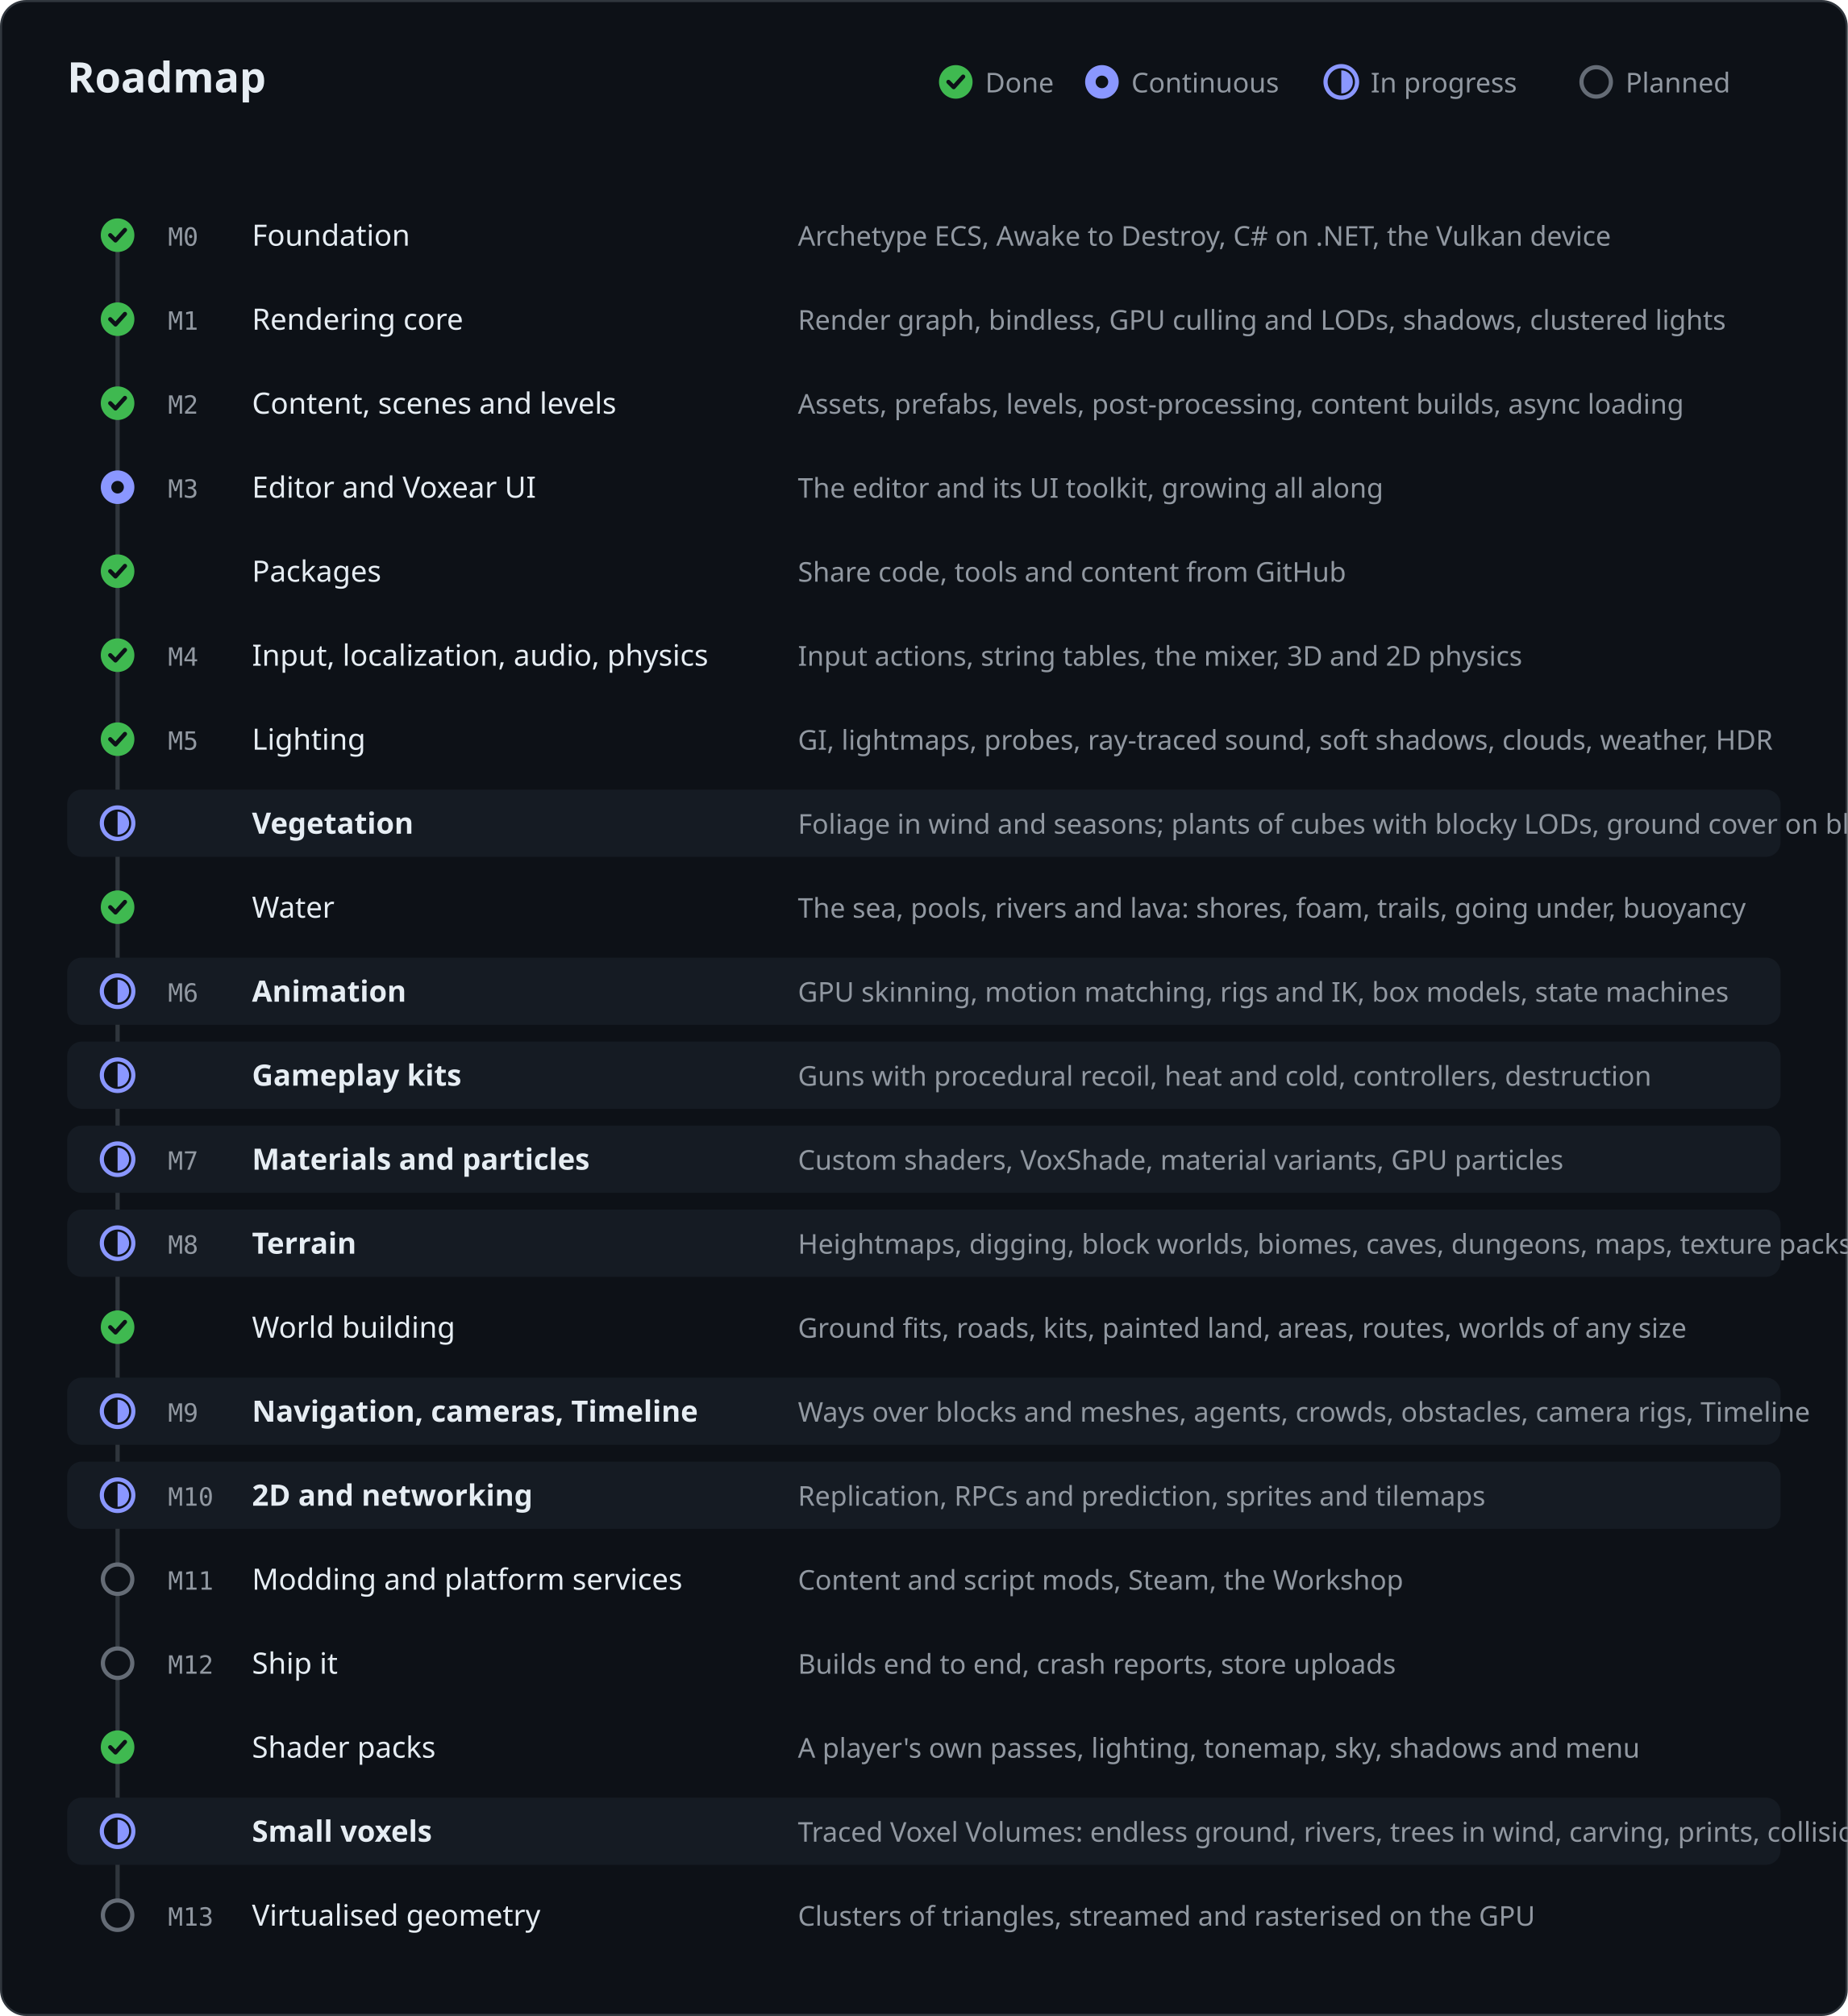
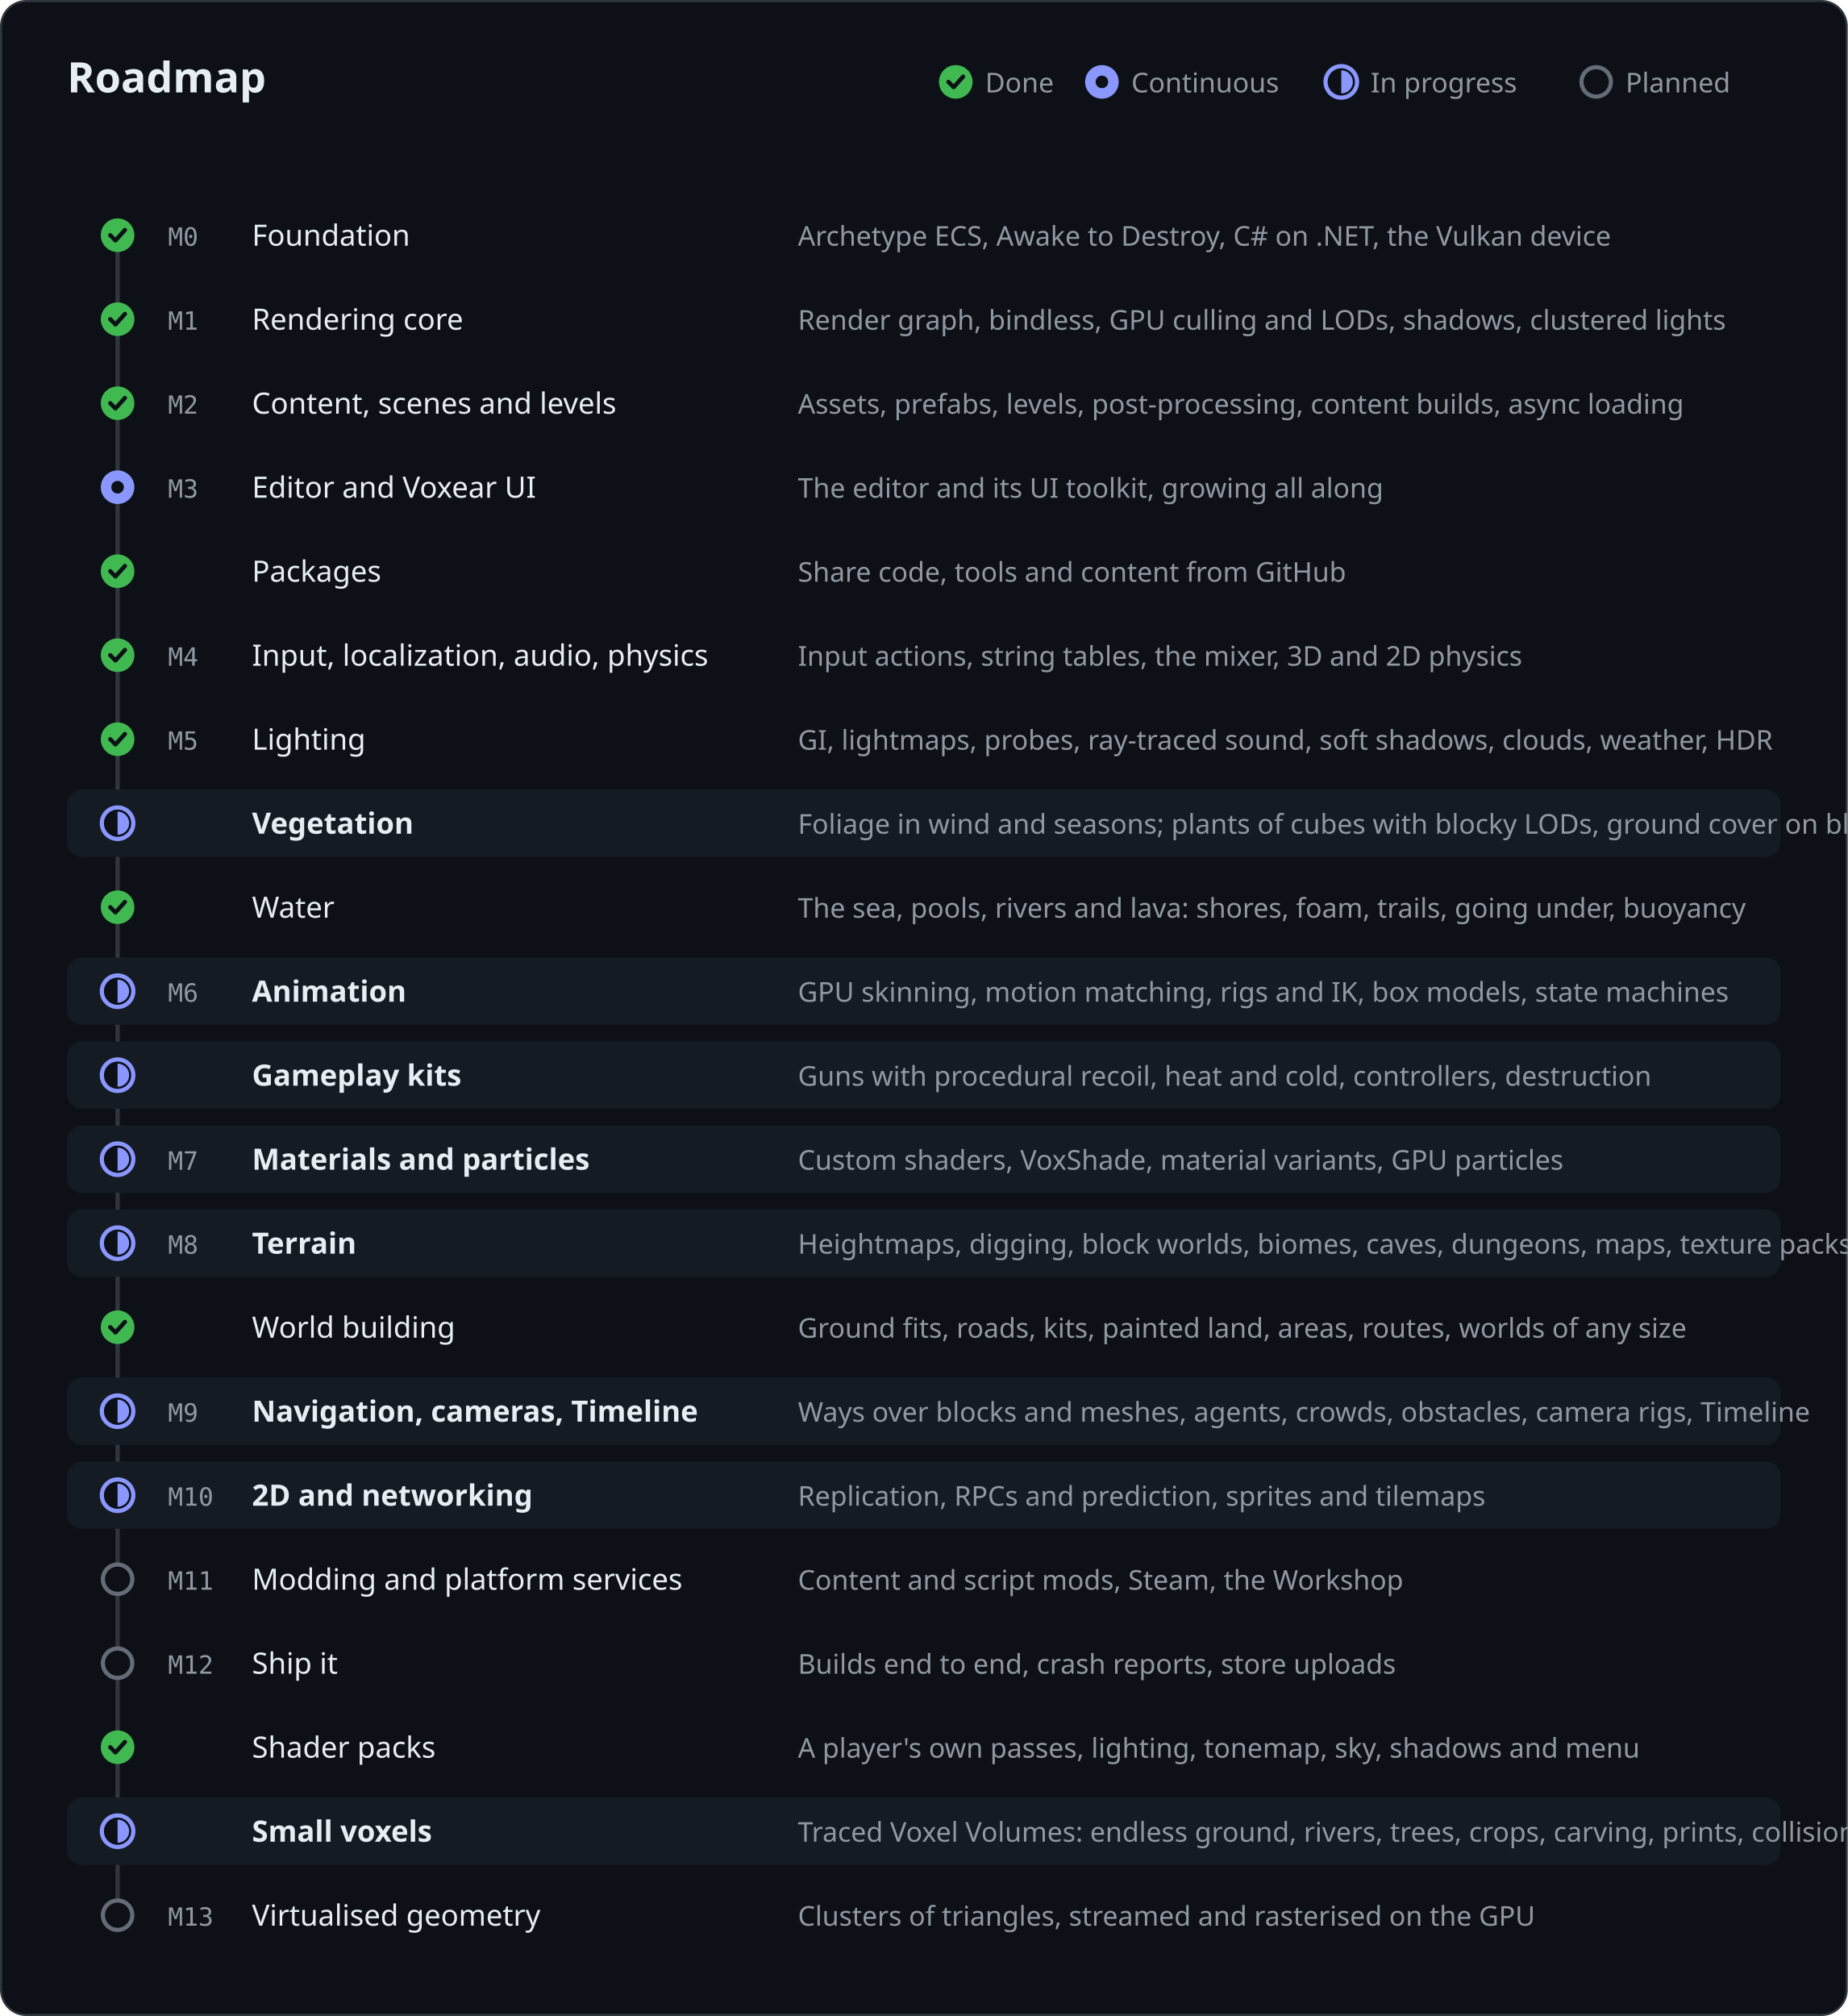
<svg xmlns="http://www.w3.org/2000/svg" width="880" height="960" viewBox="0 0 880 960" role="img" aria-label="Voxear roadmap">
  <rect x="0.5" y="0.5" width="879" height="959" rx="12" fill="#0d1117" stroke="#30363d" />
  <text x="32" y="44" font-family="-apple-system, BlinkMacSystemFont, 'Segoe UI', 'Noto Sans', Helvetica, Arial, sans-serif" font-size="20" font-weight="600" fill="#e6edf3">Roadmap</text>
  <circle cx="760.2" cy="39" r="7" fill="#0d1117" stroke="#656c76" stroke-width="2" />
  <text x="774.2" y="44" font-family="-apple-system, BlinkMacSystemFont, 'Segoe UI', 'Noto Sans', Helvetica, Arial, sans-serif" font-size="13" fill="#9198a1">Planned</text>
  <circle cx="638.8" cy="39" r="7.5" fill="#0d1117" stroke="#8a97ff" stroke-width="2" />
  <path d="M638.8 33.5 a5.5 5.5 0 0 1 0 11 z" fill="#8a97ff" />
  <text x="652.8" y="44" font-family="-apple-system, BlinkMacSystemFont, 'Segoe UI', 'Noto Sans', Helvetica, Arial, sans-serif" font-size="13" fill="#9198a1">In progress</text>
  <circle cx="524.8" cy="39" r="8" fill="#8a97ff" />
  <circle cx="524.8" cy="39" r="3" fill="#0d1117" />
  <text x="538.8" y="44" font-family="-apple-system, BlinkMacSystemFont, 'Segoe UI', 'Noto Sans', Helvetica, Arial, sans-serif" font-size="13" fill="#9198a1">Continuous</text>
  <circle cx="455.2" cy="39" r="8" fill="#3fb950" />
  <path d="M451.7 39 l2.5 2.5 l4.5-5" fill="none" stroke="#0d1117" stroke-width="2" stroke-linecap="round" stroke-linejoin="round" />
  <text x="469.2" y="44" font-family="-apple-system, BlinkMacSystemFont, 'Segoe UI', 'Noto Sans', Helvetica, Arial, sans-serif" font-size="13" fill="#9198a1">Done</text>
  <line x1="56" y1="112" x2="56" y2="912" stroke="#30363d" stroke-width="2" />
  <circle cx="56" cy="112" r="8" fill="#3fb950" />
  <path d="M52.5 112 l2.5 2.5 l4.5-5" fill="none" stroke="#0d1117" stroke-width="2" stroke-linecap="round" stroke-linejoin="round" />
  <text x="80" y="117" font-family="ui-monospace, SFMono-Regular, 'SF Mono', Menlo, Consolas, monospace" font-size="12" fill="#9198a1">M0</text>
  <text x="120" y="117" font-family="-apple-system, BlinkMacSystemFont, 'Segoe UI', 'Noto Sans', Helvetica, Arial, sans-serif" font-size="14" font-weight="500" fill="#e6edf3">Foundation</text>
  <text x="380" y="117" font-family="-apple-system, BlinkMacSystemFont, 'Segoe UI', 'Noto Sans', Helvetica, Arial, sans-serif" font-size="13" fill="#9198a1">Archetype ECS, Awake to Destroy, C# on .NET, the Vulkan device</text>
  <circle cx="56" cy="152" r="8" fill="#3fb950" />
  <path d="M52.5 152 l2.5 2.5 l4.5-5" fill="none" stroke="#0d1117" stroke-width="2" stroke-linecap="round" stroke-linejoin="round" />
  <text x="80" y="157" font-family="ui-monospace, SFMono-Regular, 'SF Mono', Menlo, Consolas, monospace" font-size="12" fill="#9198a1">M1</text>
  <text x="120" y="157" font-family="-apple-system, BlinkMacSystemFont, 'Segoe UI', 'Noto Sans', Helvetica, Arial, sans-serif" font-size="14" font-weight="500" fill="#e6edf3">Rendering core</text>
  <text x="380" y="157" font-family="-apple-system, BlinkMacSystemFont, 'Segoe UI', 'Noto Sans', Helvetica, Arial, sans-serif" font-size="13" fill="#9198a1">Render graph, bindless, GPU culling and LODs, shadows, clustered lights</text>
  <circle cx="56" cy="192" r="8" fill="#3fb950" />
  <path d="M52.5 192 l2.5 2.5 l4.5-5" fill="none" stroke="#0d1117" stroke-width="2" stroke-linecap="round" stroke-linejoin="round" />
  <text x="80" y="197" font-family="ui-monospace, SFMono-Regular, 'SF Mono', Menlo, Consolas, monospace" font-size="12" fill="#9198a1">M2</text>
  <text x="120" y="197" font-family="-apple-system, BlinkMacSystemFont, 'Segoe UI', 'Noto Sans', Helvetica, Arial, sans-serif" font-size="14" font-weight="500" fill="#e6edf3">Content, scenes and levels</text>
  <text x="380" y="197" font-family="-apple-system, BlinkMacSystemFont, 'Segoe UI', 'Noto Sans', Helvetica, Arial, sans-serif" font-size="13" fill="#9198a1">Assets, prefabs, levels, post-processing, content builds, async loading</text>
  <circle cx="56" cy="232" r="8" fill="#8a97ff" />
  <circle cx="56" cy="232" r="3" fill="#0d1117" />
  <text x="80" y="237" font-family="ui-monospace, SFMono-Regular, 'SF Mono', Menlo, Consolas, monospace" font-size="12" fill="#9198a1">M3</text>
  <text x="120" y="237" font-family="-apple-system, BlinkMacSystemFont, 'Segoe UI', 'Noto Sans', Helvetica, Arial, sans-serif" font-size="14" font-weight="500" fill="#e6edf3">Editor and Voxear UI</text>
  <text x="380" y="237" font-family="-apple-system, BlinkMacSystemFont, 'Segoe UI', 'Noto Sans', Helvetica, Arial, sans-serif" font-size="13" fill="#9198a1">The editor and its UI toolkit, growing all along</text>
  <circle cx="56" cy="272" r="8" fill="#3fb950" />
  <path d="M52.5 272 l2.5 2.5 l4.5-5" fill="none" stroke="#0d1117" stroke-width="2" stroke-linecap="round" stroke-linejoin="round" />
  <text x="80" y="277" font-family="ui-monospace, SFMono-Regular, 'SF Mono', Menlo, Consolas, monospace" font-size="12" fill="#9198a1" />
  <text x="120" y="277" font-family="-apple-system, BlinkMacSystemFont, 'Segoe UI', 'Noto Sans', Helvetica, Arial, sans-serif" font-size="14" font-weight="500" fill="#e6edf3">Packages</text>
  <text x="380" y="277" font-family="-apple-system, BlinkMacSystemFont, 'Segoe UI', 'Noto Sans', Helvetica, Arial, sans-serif" font-size="13" fill="#9198a1">Share code, tools and content from GitHub</text>
  <circle cx="56" cy="312" r="8" fill="#3fb950" />
  <path d="M52.5 312 l2.5 2.5 l4.5-5" fill="none" stroke="#0d1117" stroke-width="2" stroke-linecap="round" stroke-linejoin="round" />
  <text x="80" y="317" font-family="ui-monospace, SFMono-Regular, 'SF Mono', Menlo, Consolas, monospace" font-size="12" fill="#9198a1">M4</text>
  <text x="120" y="317" font-family="-apple-system, BlinkMacSystemFont, 'Segoe UI', 'Noto Sans', Helvetica, Arial, sans-serif" font-size="14" font-weight="500" fill="#e6edf3">Input, localization, audio, physics</text>
  <text x="380" y="317" font-family="-apple-system, BlinkMacSystemFont, 'Segoe UI', 'Noto Sans', Helvetica, Arial, sans-serif" font-size="13" fill="#9198a1">Input actions, string tables, the mixer, 3D and 2D physics</text>
  <circle cx="56" cy="352" r="8" fill="#3fb950" />
  <path d="M52.5 352 l2.5 2.5 l4.5-5" fill="none" stroke="#0d1117" stroke-width="2" stroke-linecap="round" stroke-linejoin="round" />
  <text x="80" y="357" font-family="ui-monospace, SFMono-Regular, 'SF Mono', Menlo, Consolas, monospace" font-size="12" fill="#9198a1">M5</text>
  <text x="120" y="357" font-family="-apple-system, BlinkMacSystemFont, 'Segoe UI', 'Noto Sans', Helvetica, Arial, sans-serif" font-size="14" font-weight="500" fill="#e6edf3">Lighting</text>
  <text x="380" y="357" font-family="-apple-system, BlinkMacSystemFont, 'Segoe UI', 'Noto Sans', Helvetica, Arial, sans-serif" font-size="13" fill="#9198a1">GI, lightmaps, probes, ray-traced sound, soft shadows, clouds, weather, HDR</text>
  <rect x="32" y="376" width="816" height="32" rx="7" fill="#151b23" />
  <circle cx="56" cy="392" r="7.5" fill="#0d1117" stroke="#8a97ff" stroke-width="2" />
  <path d="M56 386.5 a5.5 5.5 0 0 1 0 11 z" fill="#8a97ff" />
  <text x="80" y="397" font-family="ui-monospace, SFMono-Regular, 'SF Mono', Menlo, Consolas, monospace" font-size="12" fill="#9198a1" />
  <text x="120" y="397" font-family="-apple-system, BlinkMacSystemFont, 'Segoe UI', 'Noto Sans', Helvetica, Arial, sans-serif" font-size="14" font-weight="600" fill="#e6edf3">Vegetation</text>
  <text x="380" y="397" font-family="-apple-system, BlinkMacSystemFont, 'Segoe UI', 'Noto Sans', Helvetica, Arial, sans-serif" font-size="13" fill="#9198a1">Foliage in wind and seasons; plants of cubes with blocky LODs, ground cover on blocks</text>
  <circle cx="56" cy="432" r="8" fill="#3fb950" />
  <path d="M52.5 432 l2.5 2.5 l4.5-5" fill="none" stroke="#0d1117" stroke-width="2" stroke-linecap="round" stroke-linejoin="round" />
  <text x="80" y="437" font-family="ui-monospace, SFMono-Regular, 'SF Mono', Menlo, Consolas, monospace" font-size="12" fill="#9198a1" />
  <text x="120" y="437" font-family="-apple-system, BlinkMacSystemFont, 'Segoe UI', 'Noto Sans', Helvetica, Arial, sans-serif" font-size="14" font-weight="500" fill="#e6edf3">Water</text>
  <text x="380" y="437" font-family="-apple-system, BlinkMacSystemFont, 'Segoe UI', 'Noto Sans', Helvetica, Arial, sans-serif" font-size="13" fill="#9198a1">The sea, pools, rivers and lava: shores, foam, trails, going under, buoyancy</text>
  <rect x="32" y="456" width="816" height="32" rx="7" fill="#151b23" />
  <circle cx="56" cy="472" r="7.5" fill="#0d1117" stroke="#8a97ff" stroke-width="2" />
  <path d="M56 466.5 a5.5 5.5 0 0 1 0 11 z" fill="#8a97ff" />
  <text x="80" y="477" font-family="ui-monospace, SFMono-Regular, 'SF Mono', Menlo, Consolas, monospace" font-size="12" fill="#9198a1">M6</text>
  <text x="120" y="477" font-family="-apple-system, BlinkMacSystemFont, 'Segoe UI', 'Noto Sans', Helvetica, Arial, sans-serif" font-size="14" font-weight="600" fill="#e6edf3">Animation</text>
  <text x="380" y="477" font-family="-apple-system, BlinkMacSystemFont, 'Segoe UI', 'Noto Sans', Helvetica, Arial, sans-serif" font-size="13" fill="#9198a1">GPU skinning, motion matching, rigs and IK, box models, state machines</text>
  <rect x="32" y="496" width="816" height="32" rx="7" fill="#151b23" />
  <circle cx="56" cy="512" r="7.5" fill="#0d1117" stroke="#8a97ff" stroke-width="2" />
  <path d="M56 506.5 a5.5 5.5 0 0 1 0 11 z" fill="#8a97ff" />
  <text x="80" y="517" font-family="ui-monospace, SFMono-Regular, 'SF Mono', Menlo, Consolas, monospace" font-size="12" fill="#9198a1" />
  <text x="120" y="517" font-family="-apple-system, BlinkMacSystemFont, 'Segoe UI', 'Noto Sans', Helvetica, Arial, sans-serif" font-size="14" font-weight="600" fill="#e6edf3">Gameplay kits</text>
  <text x="380" y="517" font-family="-apple-system, BlinkMacSystemFont, 'Segoe UI', 'Noto Sans', Helvetica, Arial, sans-serif" font-size="13" fill="#9198a1">Guns with procedural recoil, heat and cold, controllers, destruction</text>
  <rect x="32" y="536" width="816" height="32" rx="7" fill="#151b23" />
  <circle cx="56" cy="552" r="7.5" fill="#0d1117" stroke="#8a97ff" stroke-width="2" />
  <path d="M56 546.5 a5.5 5.5 0 0 1 0 11 z" fill="#8a97ff" />
  <text x="80" y="557" font-family="ui-monospace, SFMono-Regular, 'SF Mono', Menlo, Consolas, monospace" font-size="12" fill="#9198a1">M7</text>
  <text x="120" y="557" font-family="-apple-system, BlinkMacSystemFont, 'Segoe UI', 'Noto Sans', Helvetica, Arial, sans-serif" font-size="14" font-weight="600" fill="#e6edf3">Materials and particles</text>
  <text x="380" y="557" font-family="-apple-system, BlinkMacSystemFont, 'Segoe UI', 'Noto Sans', Helvetica, Arial, sans-serif" font-size="13" fill="#9198a1">Custom shaders, VoxShade, material variants, GPU particles</text>
  <rect x="32" y="576" width="816" height="32" rx="7" fill="#151b23" />
  <circle cx="56" cy="592" r="7.5" fill="#0d1117" stroke="#8a97ff" stroke-width="2" />
  <path d="M56 586.5 a5.5 5.5 0 0 1 0 11 z" fill="#8a97ff" />
  <text x="80" y="597" font-family="ui-monospace, SFMono-Regular, 'SF Mono', Menlo, Consolas, monospace" font-size="12" fill="#9198a1">M8</text>
  <text x="120" y="597" font-family="-apple-system, BlinkMacSystemFont, 'Segoe UI', 'Noto Sans', Helvetica, Arial, sans-serif" font-size="14" font-weight="600" fill="#e6edf3">Terrain</text>
  <text x="380" y="597" font-family="-apple-system, BlinkMacSystemFont, 'Segoe UI', 'Noto Sans', Helvetica, Arial, sans-serif" font-size="13" fill="#9198a1">Heightmaps, digging, block worlds, biomes, caves, dungeons, maps, texture packs</text>
  <circle cx="56" cy="632" r="8" fill="#3fb950" />
  <path d="M52.5 632 l2.5 2.5 l4.5-5" fill="none" stroke="#0d1117" stroke-width="2" stroke-linecap="round" stroke-linejoin="round" />
  <text x="80" y="637" font-family="ui-monospace, SFMono-Regular, 'SF Mono', Menlo, Consolas, monospace" font-size="12" fill="#9198a1" />
  <text x="120" y="637" font-family="-apple-system, BlinkMacSystemFont, 'Segoe UI', 'Noto Sans', Helvetica, Arial, sans-serif" font-size="14" font-weight="500" fill="#e6edf3">World building</text>
  <text x="380" y="637" font-family="-apple-system, BlinkMacSystemFont, 'Segoe UI', 'Noto Sans', Helvetica, Arial, sans-serif" font-size="13" fill="#9198a1">Ground fits, roads, kits, painted land, areas, routes, worlds of any size</text>
  <rect x="32" y="656" width="816" height="32" rx="7" fill="#151b23" />
  <circle cx="56" cy="672" r="7.5" fill="#0d1117" stroke="#8a97ff" stroke-width="2" />
  <path d="M56 666.5 a5.5 5.5 0 0 1 0 11 z" fill="#8a97ff" />
  <text x="80" y="677" font-family="ui-monospace, SFMono-Regular, 'SF Mono', Menlo, Consolas, monospace" font-size="12" fill="#9198a1">M9</text>
  <text x="120" y="677" font-family="-apple-system, BlinkMacSystemFont, 'Segoe UI', 'Noto Sans', Helvetica, Arial, sans-serif" font-size="14" font-weight="600" fill="#e6edf3">Navigation, cameras, Timeline</text>
  <text x="380" y="677" font-family="-apple-system, BlinkMacSystemFont, 'Segoe UI', 'Noto Sans', Helvetica, Arial, sans-serif" font-size="13" fill="#9198a1">Ways over blocks and meshes, agents, crowds, obstacles, camera rigs, Timeline</text>
  <rect x="32" y="696" width="816" height="32" rx="7" fill="#151b23" />
  <circle cx="56" cy="712" r="7.5" fill="#0d1117" stroke="#8a97ff" stroke-width="2" />
  <path d="M56 706.5 a5.5 5.5 0 0 1 0 11 z" fill="#8a97ff" />
  <text x="80" y="717" font-family="ui-monospace, SFMono-Regular, 'SF Mono', Menlo, Consolas, monospace" font-size="12" fill="#9198a1">M10</text>
  <text x="120" y="717" font-family="-apple-system, BlinkMacSystemFont, 'Segoe UI', 'Noto Sans', Helvetica, Arial, sans-serif" font-size="14" font-weight="600" fill="#e6edf3">2D and networking</text>
  <text x="380" y="717" font-family="-apple-system, BlinkMacSystemFont, 'Segoe UI', 'Noto Sans', Helvetica, Arial, sans-serif" font-size="13" fill="#9198a1">Replication, RPCs and prediction, sprites and tilemaps</text>
  <circle cx="56" cy="752" r="7" fill="#0d1117" stroke="#656c76" stroke-width="2" />
  <text x="80" y="757" font-family="ui-monospace, SFMono-Regular, 'SF Mono', Menlo, Consolas, monospace" font-size="12" fill="#9198a1">M11</text>
  <text x="120" y="757" font-family="-apple-system, BlinkMacSystemFont, 'Segoe UI', 'Noto Sans', Helvetica, Arial, sans-serif" font-size="14" font-weight="500" fill="#e6edf3">Modding and platform services</text>
  <text x="380" y="757" font-family="-apple-system, BlinkMacSystemFont, 'Segoe UI', 'Noto Sans', Helvetica, Arial, sans-serif" font-size="13" fill="#9198a1">Content and script mods, Steam, the Workshop</text>
  <circle cx="56" cy="792" r="7" fill="#0d1117" stroke="#656c76" stroke-width="2" />
  <text x="80" y="797" font-family="ui-monospace, SFMono-Regular, 'SF Mono', Menlo, Consolas, monospace" font-size="12" fill="#9198a1">M12</text>
  <text x="120" y="797" font-family="-apple-system, BlinkMacSystemFont, 'Segoe UI', 'Noto Sans', Helvetica, Arial, sans-serif" font-size="14" font-weight="500" fill="#e6edf3">Ship it</text>
  <text x="380" y="797" font-family="-apple-system, BlinkMacSystemFont, 'Segoe UI', 'Noto Sans', Helvetica, Arial, sans-serif" font-size="13" fill="#9198a1">Builds end to end, crash reports, store uploads</text>
  <circle cx="56" cy="832" r="8" fill="#3fb950" />
  <path d="M52.5 832 l2.5 2.5 l4.5-5" fill="none" stroke="#0d1117" stroke-width="2" stroke-linecap="round" stroke-linejoin="round" />
  <text x="80" y="837" font-family="ui-monospace, SFMono-Regular, 'SF Mono', Menlo, Consolas, monospace" font-size="12" fill="#9198a1" />
  <text x="120" y="837" font-family="-apple-system, BlinkMacSystemFont, 'Segoe UI', 'Noto Sans', Helvetica, Arial, sans-serif" font-size="14" font-weight="500" fill="#e6edf3">Shader packs</text>
  <text x="380" y="837" font-family="-apple-system, BlinkMacSystemFont, 'Segoe UI', 'Noto Sans', Helvetica, Arial, sans-serif" font-size="13" fill="#9198a1">A player's own passes, lighting, tonemap, sky, shadows and menu</text>
  <rect x="32" y="856" width="816" height="32" rx="7" fill="#151b23" />
  <circle cx="56" cy="872" r="7.5" fill="#0d1117" stroke="#8a97ff" stroke-width="2" />
  <path d="M56 866.5 a5.5 5.5 0 0 1 0 11 z" fill="#8a97ff" />
  <text x="80" y="877" font-family="ui-monospace, SFMono-Regular, 'SF Mono', Menlo, Consolas, monospace" font-size="12" fill="#9198a1" />
  <text x="120" y="877" font-family="-apple-system, BlinkMacSystemFont, 'Segoe UI', 'Noto Sans', Helvetica, Arial, sans-serif" font-size="14" font-weight="600" fill="#e6edf3">Small voxels</text>
-   <text x="380" y="877" font-family="-apple-system, BlinkMacSystemFont, 'Segoe UI', 'Noto Sans', Helvetica, Arial, sans-serif" font-size="13" fill="#9198a1">Traced Voxel Volumes: endless ground, rivers, trees in wind, carving, prints, collision</text>
+   <text x="380" y="877" font-family="-apple-system, BlinkMacSystemFont, 'Segoe UI', 'Noto Sans', Helvetica, Arial, sans-serif" font-size="13" fill="#9198a1">Traced Voxel Volumes: endless ground, rivers, trees, crops, carving, prints, collision, mobs</text>
  <circle cx="56" cy="912" r="7" fill="#0d1117" stroke="#656c76" stroke-width="2" />
  <text x="80" y="917" font-family="ui-monospace, SFMono-Regular, 'SF Mono', Menlo, Consolas, monospace" font-size="12" fill="#9198a1">M13</text>
  <text x="120" y="917" font-family="-apple-system, BlinkMacSystemFont, 'Segoe UI', 'Noto Sans', Helvetica, Arial, sans-serif" font-size="14" font-weight="500" fill="#e6edf3">Virtualised geometry</text>
  <text x="380" y="917" font-family="-apple-system, BlinkMacSystemFont, 'Segoe UI', 'Noto Sans', Helvetica, Arial, sans-serif" font-size="13" fill="#9198a1">Clusters of triangles, streamed and rasterised on the GPU</text>
</svg>
